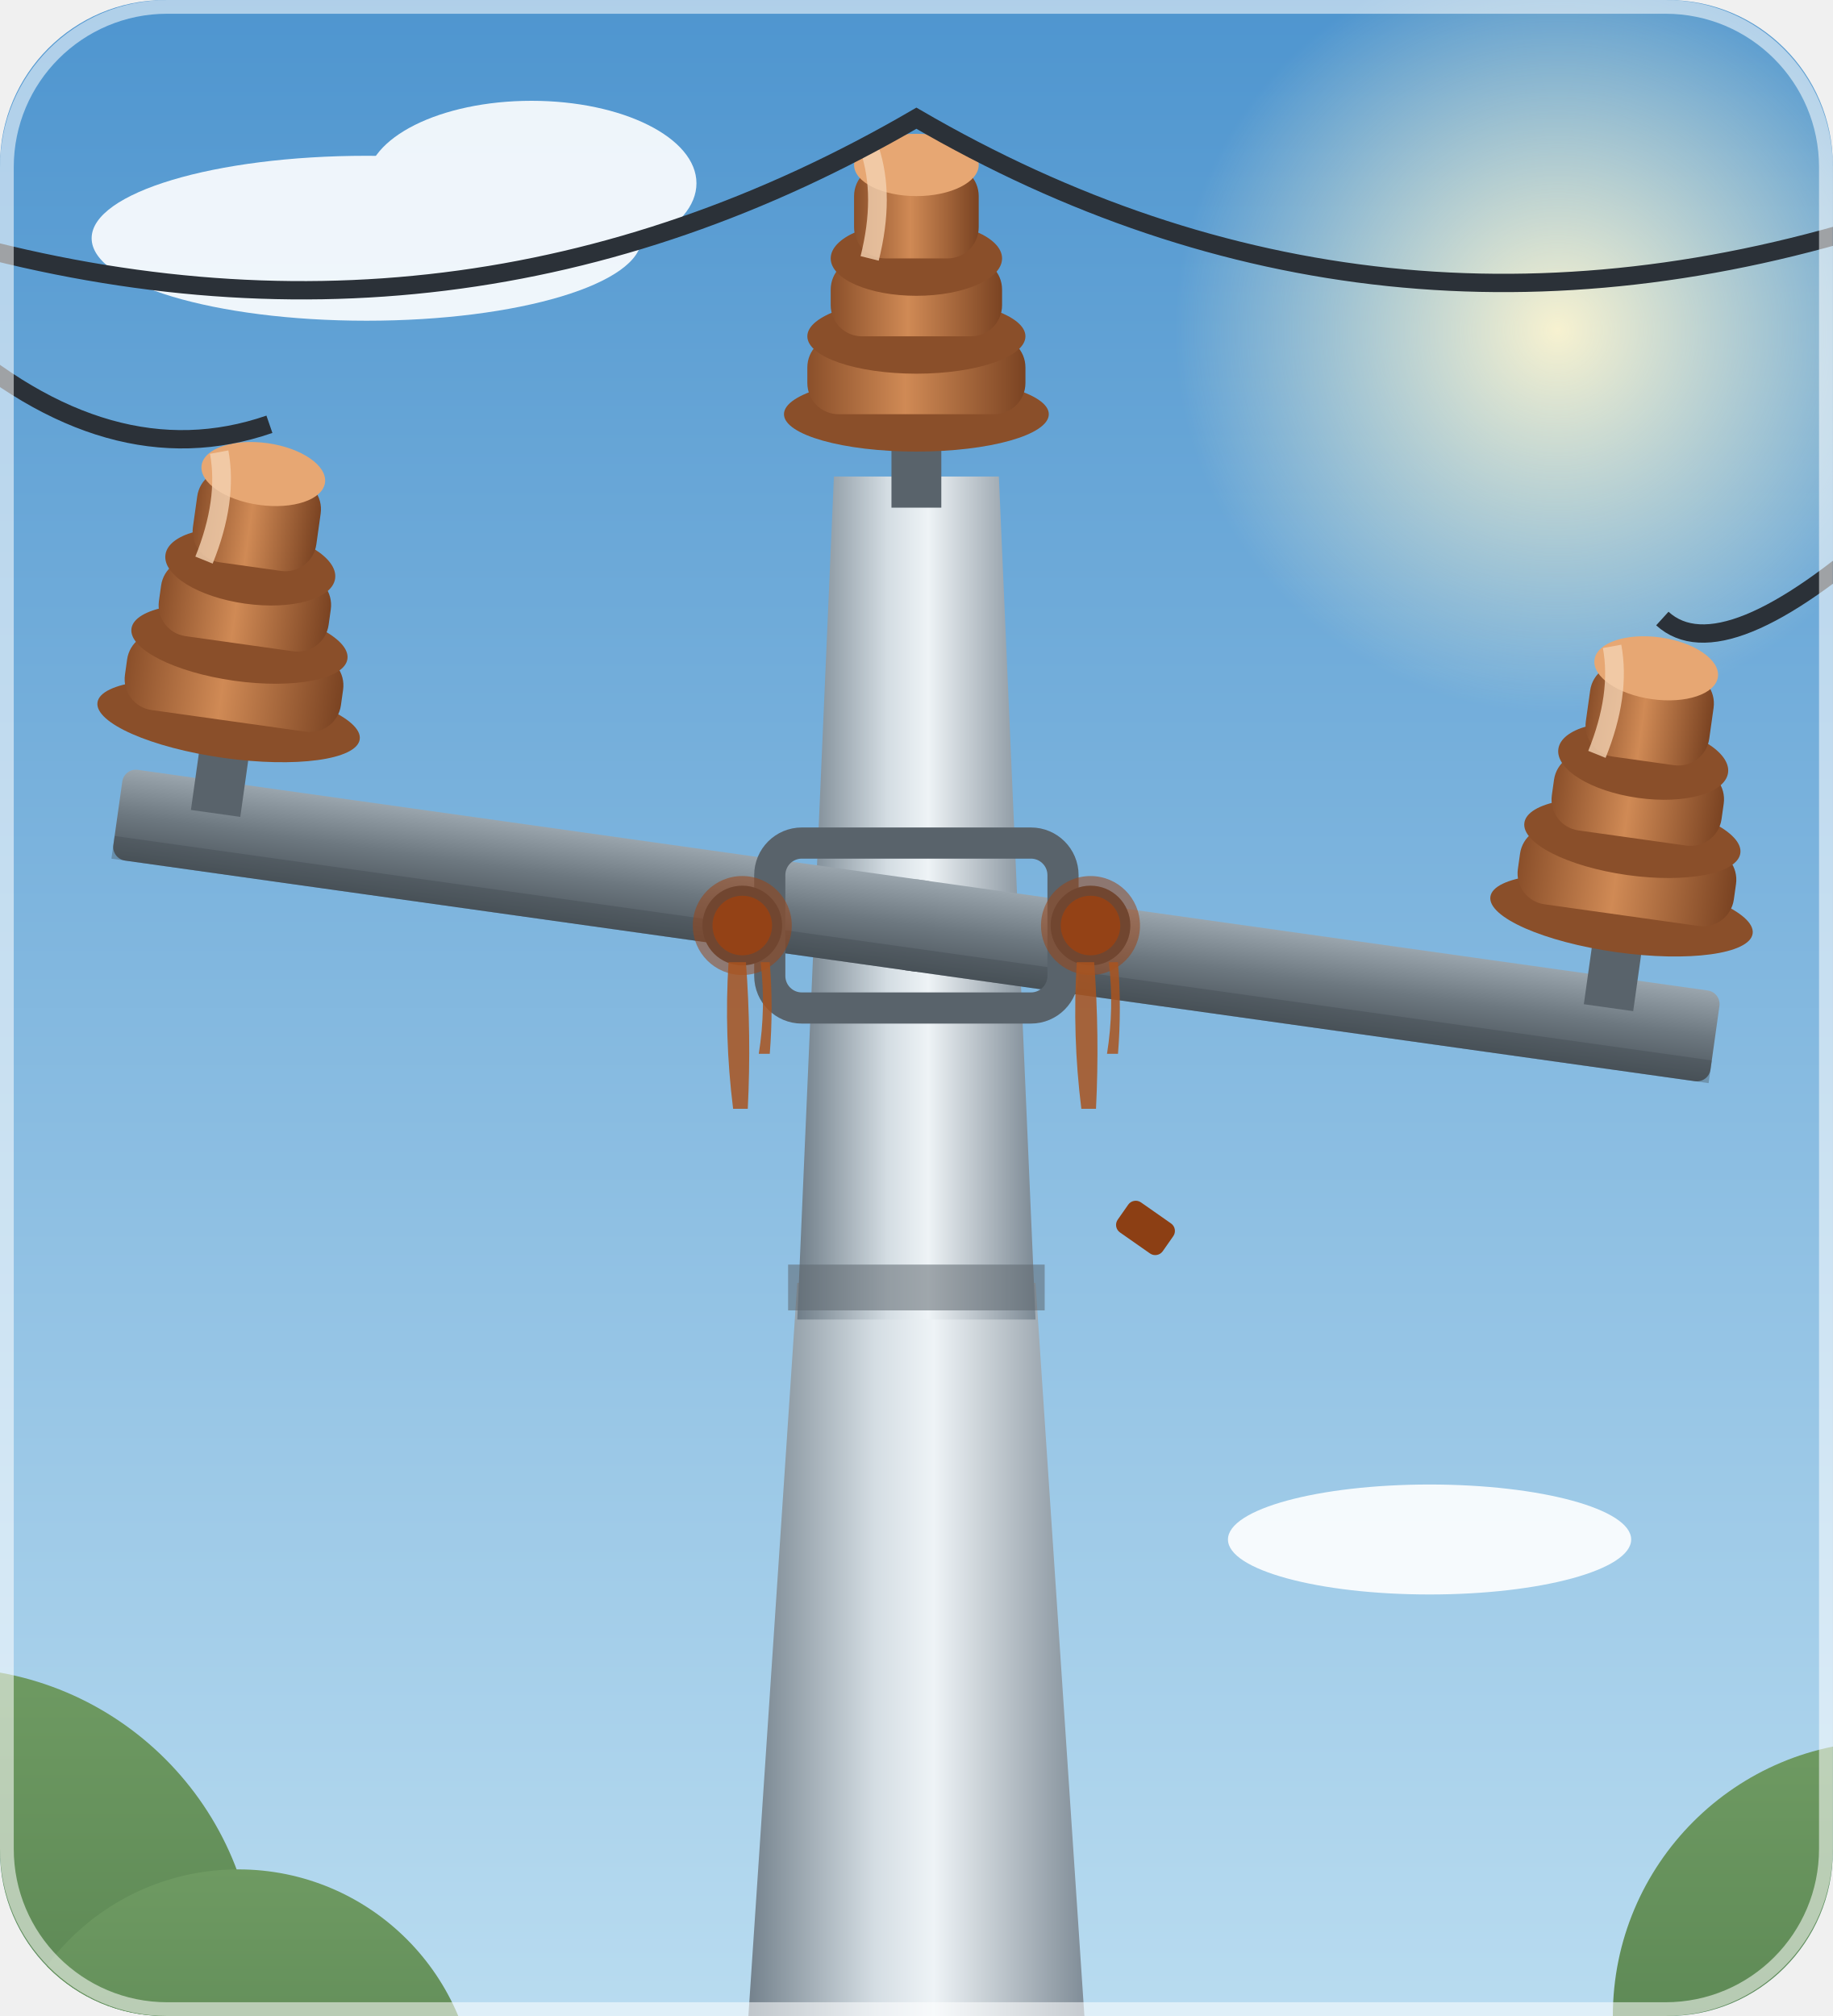
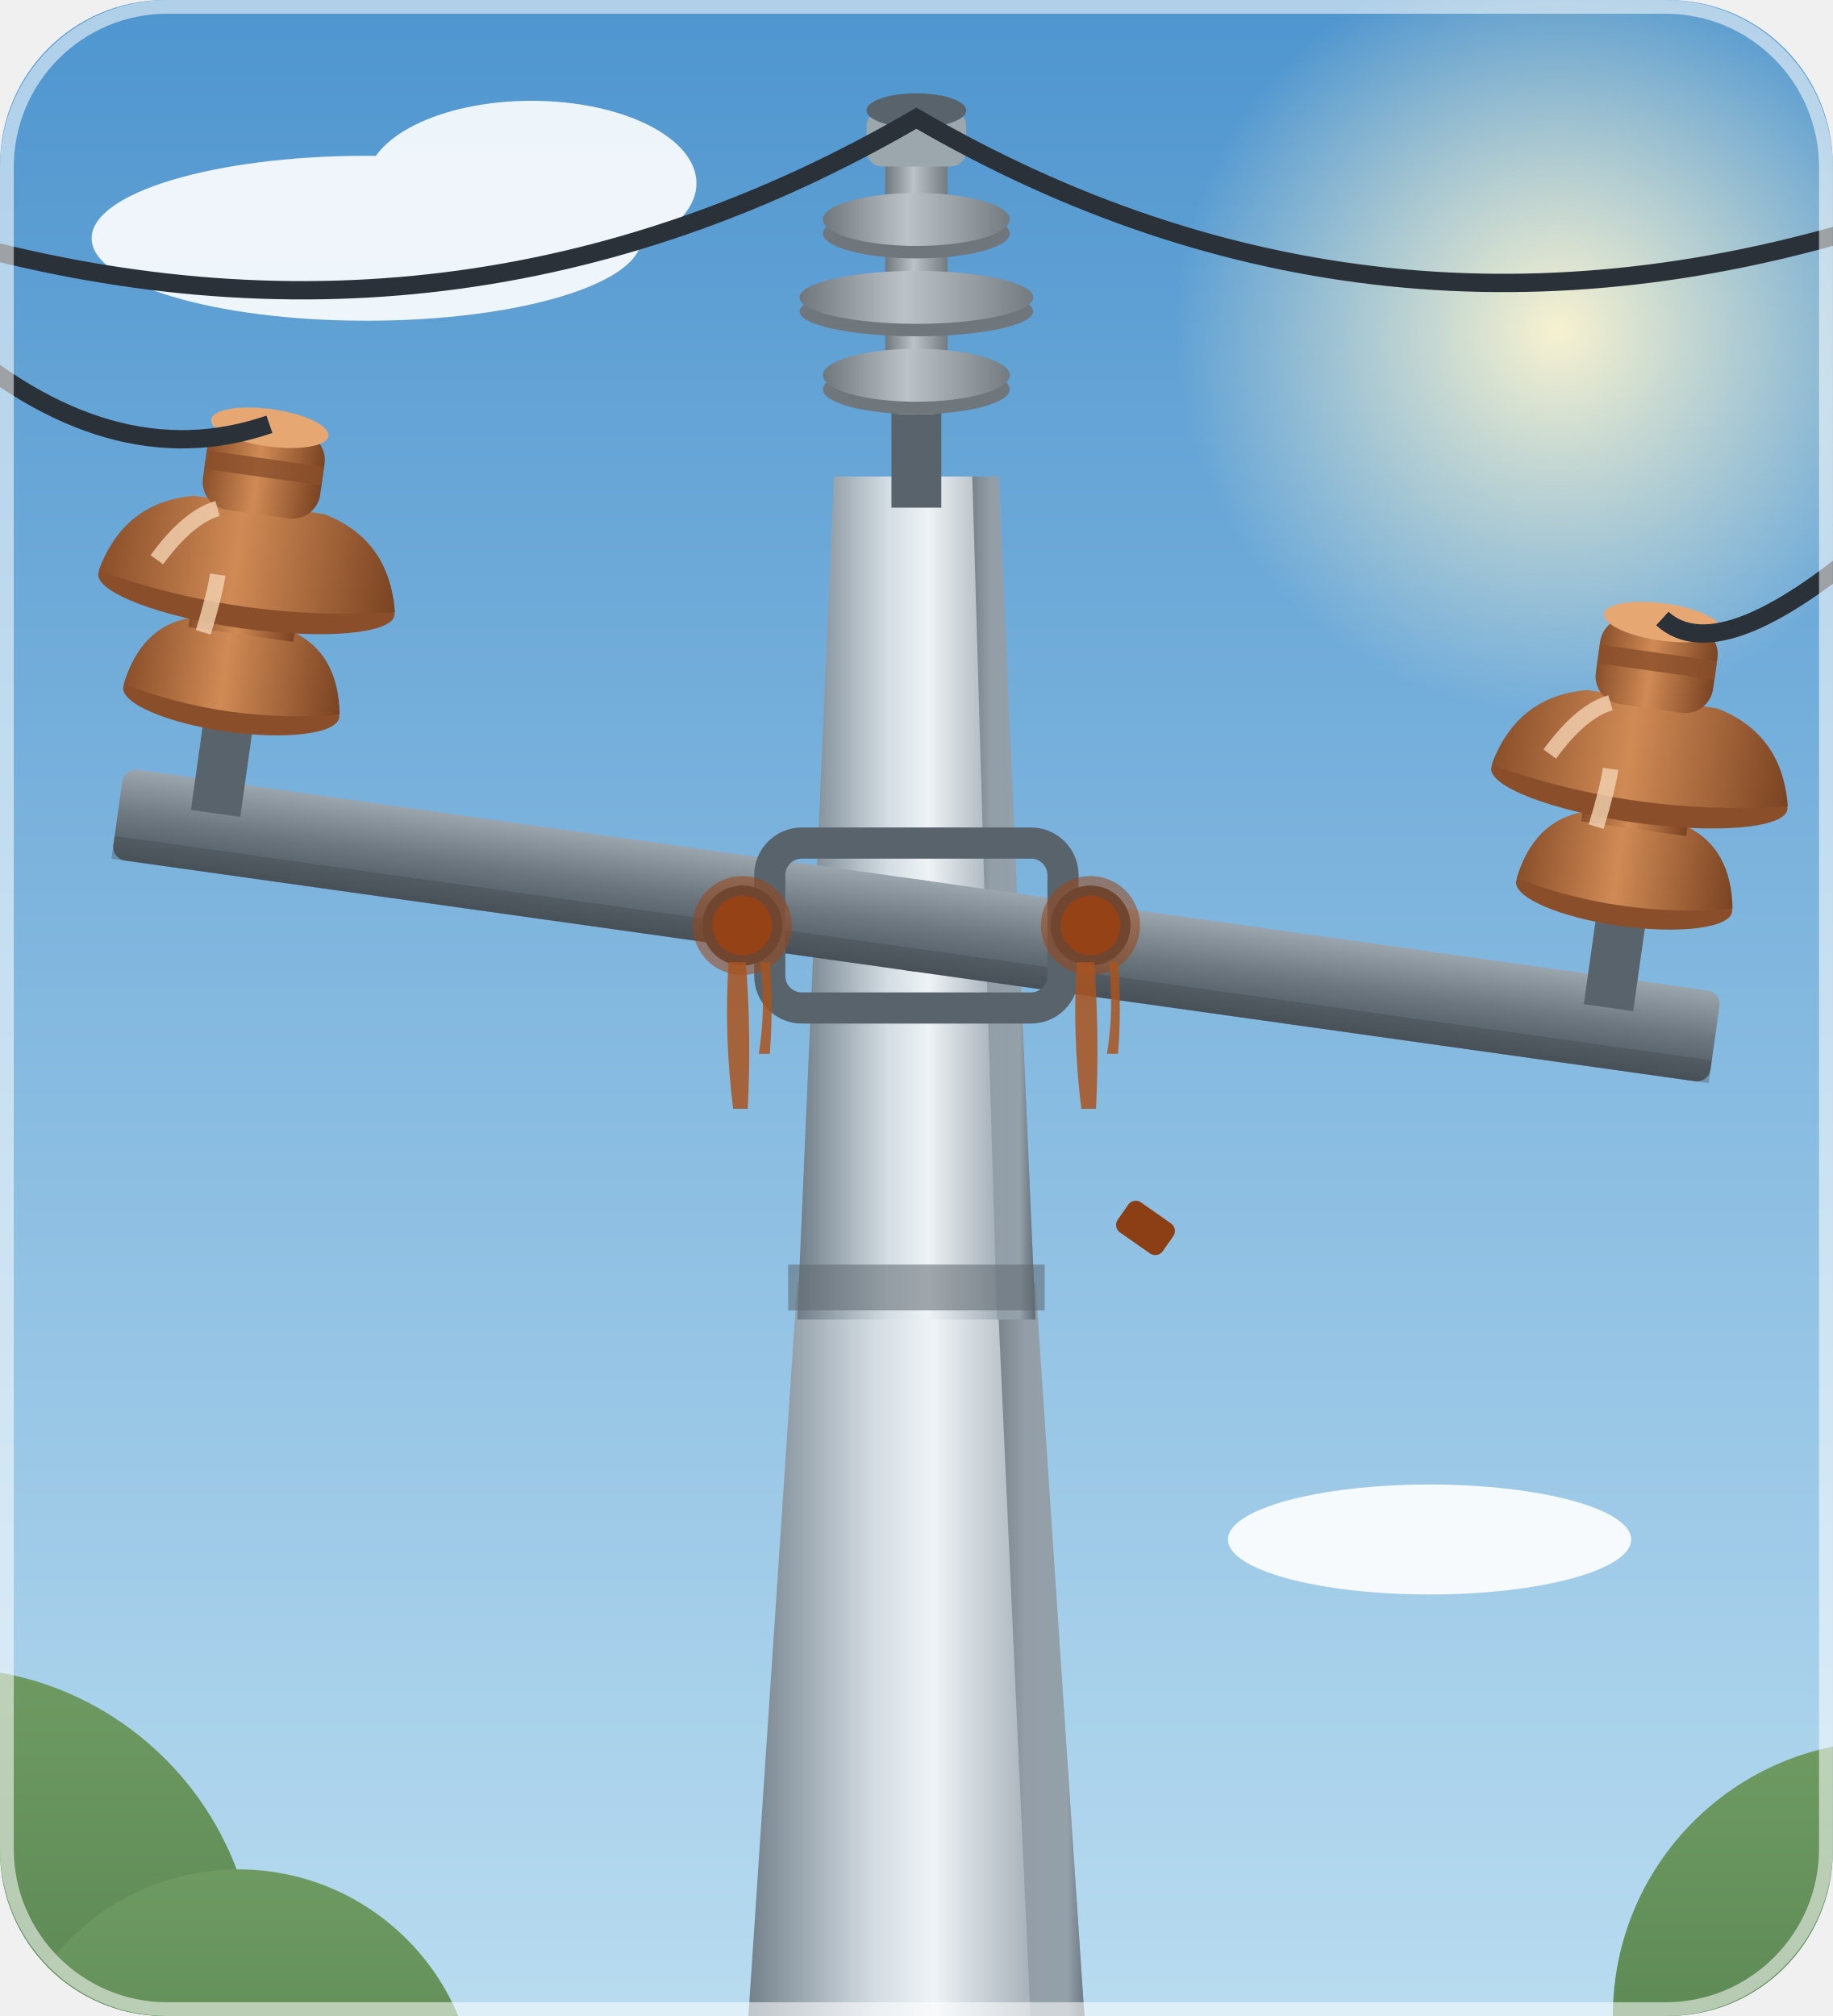
<svg xmlns="http://www.w3.org/2000/svg" viewBox="0 0 200 220" width="200" height="220">
  <defs>
    <linearGradient id="sky" x1="0" y1="0" x2="0" y2="1">
      <stop offset="0" stop-color="#8CC2E6" />
      <stop offset="0.75" stop-color="#DCEBF2" />
      <stop offset="1" stop-color="#F1F1E6" />
    </linearGradient>
    <linearGradient id="skyUp" x1="0" y1="0" x2="0" y2="1">
      <stop offset="0" stop-color="#4E95CF" />
      <stop offset="1" stop-color="#B9DCF0" />
    </linearGradient>
    <linearGradient id="skyGrey" x1="0" y1="0" x2="0" y2="1">
      <stop offset="0" stop-color="#8697A6" />
      <stop offset="1" stop-color="#D3DBE0" />
    </linearGradient>
    <linearGradient id="ground" x1="0" y1="0" x2="0" y2="1">
      <stop offset="0" stop-color="#B7A27A" />
      <stop offset="1" stop-color="#94805A" />
    </linearGradient>
    <linearGradient id="groundWet" x1="0" y1="0" x2="0" y2="1">
      <stop offset="0" stop-color="#8E7C5C" />
      <stop offset="1" stop-color="#6E5E43" />
    </linearGradient>
    <linearGradient id="grass" x1="0" y1="0" x2="0" y2="1">
      <stop offset="0" stop-color="#86AE5E" />
      <stop offset="1" stop-color="#5F8A42" />
    </linearGradient>
    <linearGradient id="trees" x1="0" y1="0" x2="0" y2="1">
      <stop offset="0" stop-color="#6E9A62" />
      <stop offset="1" stop-color="#4F7A4A" />
    </linearGradient>
    <linearGradient id="pcc" x1="0" y1="0" x2="1" y2="0">
      <stop offset="0" stop-color="#A29F96" />
      <stop offset="0.45" stop-color="#DAD7CF" />
      <stop offset="1" stop-color="#B3B0A7" />
    </linearGradient>
    <linearGradient id="pccSide" x1="0" y1="0" x2="1" y2="0">
      <stop offset="0" stop-color="#8E8B83" />
      <stop offset="1" stop-color="#77746D" />
    </linearGradient>
    <linearGradient id="steel" x1="0" y1="0" x2="1" y2="0">
      <stop offset="0" stop-color="#6F7D88" />
      <stop offset="0.38" stop-color="#D4DDE3" />
      <stop offset="0.55" stop-color="#EEF3F6" />
      <stop offset="1" stop-color="#7C8994" />
    </linearGradient>
-     <linearGradient id="steelDull" x1="0" y1="0" x2="1" y2="0">
-       <stop offset="0" stop-color="#6B6E70" />
-       <stop offset="0.45" stop-color="#A9ABA8" />
-       <stop offset="1" stop-color="#6E706F" />
+     <linearGradient id="steelWeb" x1="0" y1="0" x2="1" y2="0">
+       <stop offset="0" stop-color="#3F4A52" />
+       <stop offset="0.3" stop-color="#7F8C96" />
+       <stop offset="0.75" stop-color="#9AA6AF" />
+       <stop offset="1" stop-color="#4A555D" />
    </linearGradient>
    <linearGradient id="rust" x1="0" y1="0" x2="1" y2="1">
      <stop offset="0" stop-color="#C46A2B" />
      <stop offset="0.5" stop-color="#9A4517" />
      <stop offset="1" stop-color="#6E2E0E" />
    </linearGradient>
    <linearGradient id="rustLight" x1="0" y1="0" x2="0" y2="1">
      <stop offset="0" stop-color="#D98A45" stop-opacity="0.9" />
      <stop offset="1" stop-color="#A9541F" stop-opacity="0.2" />
    </linearGradient>
    <linearGradient id="core" x1="0" y1="0" x2="1" y2="0">
      <stop offset="0" stop-color="#8C887E" />
      <stop offset="0.5" stop-color="#ABA79C" />
      <stop offset="1" stop-color="#8C887E" />
    </linearGradient>
    <linearGradient id="void" x1="0" y1="0" x2="0" y2="1">
      <stop offset="0" stop-color="#2A241D" />
      <stop offset="1" stop-color="#4A3E31" />
    </linearGradient>
    <linearGradient id="muff" x1="0" y1="0" x2="1" y2="0">
      <stop offset="0" stop-color="#9F9A8E" />
      <stop offset="0.5" stop-color="#CFCABE" />
      <stop offset="1" stop-color="#A39E92" />
    </linearGradient>
    <linearGradient id="water" x1="0" y1="0" x2="0" y2="1">
      <stop offset="0" stop-color="#9DB8C6" />
      <stop offset="1" stop-color="#64849A" />
    </linearGradient>
    <linearGradient id="arm" x1="0" y1="0" x2="0" y2="1">
      <stop offset="0" stop-color="#9AA5AD" />
      <stop offset="0.5" stop-color="#6D7880" />
      <stop offset="1" stop-color="#4C555C" />
    </linearGradient>
    <linearGradient id="porc" x1="0" y1="0" x2="1" y2="0">
      <stop offset="0" stop-color="#8A4F2A" />
      <stop offset="0.45" stop-color="#D08A55" />
      <stop offset="1" stop-color="#7A4322" />
    </linearGradient>
    <linearGradient id="vest" x1="0" y1="0" x2="1" y2="0">
      <stop offset="0" stop-color="#E06D10" />
      <stop offset="0.5" stop-color="#FF8A2A" />
      <stop offset="1" stop-color="#D9640C" />
    </linearGradient>
    <linearGradient id="hive" x1="0" y1="0" x2="1" y2="0">
      <stop offset="0" stop-color="#6F6250" />
      <stop offset="0.5" stop-color="#B6A68A" />
      <stop offset="1" stop-color="#6F6250" />
    </linearGradient>
-     <linearGradient id="ladder" x1="0" y1="0" x2="1" y2="0">
-       <stop offset="0" stop-color="#D8DEE2" />
-       <stop offset="1" stop-color="#9CA6AD" />
+     <linearGradient id="poly" x1="0" y1="0" x2="1" y2="0">
+       <stop offset="0" stop-color="#6F777D" />
+       <stop offset="0.45" stop-color="#BCC3C8" />
+       <stop offset="1" stop-color="#737B81" />
    </linearGradient>
    <radialGradient id="sun" cx="0.5" cy="0.5" r="0.5">
      <stop offset="0" stop-color="#FFF6D0" stop-opacity="0.95" />
      <stop offset="1" stop-color="#FFF6D0" stop-opacity="0" />
    </radialGradient>
    <radialGradient id="shade" cx="0.5" cy="0.5" r="0.5">
      <stop offset="0" stop-color="#000000" stop-opacity="0.32" />
      <stop offset="1" stop-color="#000000" stop-opacity="0" />
    </radialGradient>
    <radialGradient id="soot" cx="0.5" cy="0.5" r="0.5">
      <stop offset="0" stop-color="#1E1A16" stop-opacity="0.75" />
      <stop offset="1" stop-color="#1E1A16" stop-opacity="0" />
    </radialGradient>
    <clipPath id="card">
      <rect x="0" y="0" width="200" height="220" rx="18" />
    </clipPath>
  </defs>
  <g clip-path="url(#card)">
    <rect width="200" height="220" fill="url(#skyUp)" />
    <circle cx="170" cy="36" r="42" fill="url(#sun)" />
    <g fill="#FFFFFF" opacity="0.9">
      <ellipse cx="40" cy="26" rx="30" ry="9" />
      <ellipse cx="58" cy="20" rx="18" ry="9" />
      <ellipse cx="156" cy="168" rx="22" ry="6" />
    </g>
    <g fill="url(#trees)">
      <circle cx="-6" cy="216" r="34" />
      <circle cx="26" cy="230" r="26" />
      <circle cx="206" cy="220" r="30" />
    </g>
-     <polygon points="81,230 119,230 113,140 87,140" fill="url(#steel)" />
-     <polygon points="87,144 113,144 109,52 91,52" fill="url(#steel)" />
-     <rect x="86" y="138" width="28" height="5" fill="#5E6870" opacity="0.55" />
+     <g class="pole-tube">
+       <polygon points="81,230 119,230 113,140 87,140" fill="url(#steel)" />
+       <polygon points="112.9,230 119,230 113,140 108.8,140" fill="url(#steelWeb)" opacity="0.55" />
+       <polygon points="87,144 113,144 109,52 91,52" fill="url(#steel)" />
+       <polygon points="108.8,144 113,144 109,52 106.1,52" fill="url(#steelWeb)" opacity="0.55" />
+       <rect x="86" y="138" width="28" height="5" fill="#5E6870" opacity="0.55" />
+     </g>
    <g transform="translate(100 52) rotate(0) scale(1.7)">
-       <rect x="-1.6" y="-4" width="3.2" height="6" fill="#59636B" />
-       <ellipse cx="0" cy="-4" rx="8.5" ry="2.4" fill="#8A4F2A" />
-       <rect x="-7.0" y="-9" width="14" height="5" rx="2" fill="url(#porc)" />
-       <ellipse cx="0" cy="-9" rx="7.0" ry="2.4" fill="#8A4F2A" />
-       <rect x="-5.5" y="-14" width="11" height="5" rx="2" fill="url(#porc)" />
-       <ellipse cx="0" cy="-14" rx="5.5" ry="2.4" fill="#8A4F2A" />
-       <rect x="-4.0" y="-20" width="8" height="6" rx="2" fill="url(#porc)" />
-       <ellipse cx="0" cy="-20" rx="4" ry="2" fill="#E7A773" />
-       <path d="M-3 -14 q1 -4 0 -7" stroke="#F4D2B2" stroke-width="1.2" fill="none" opacity="0.8" />
+       <rect x="-1.6" y="-5" width="3.2" height="7" fill="#59636B" />
+       <rect x="-2" y="-21" width="4" height="17" rx="1" fill="url(#poly)" />
+       <ellipse cx="0" cy="-5.6" rx="6" ry="1.6" fill="#6F777D" />
+       <ellipse cx="0" cy="-6.5" rx="6" ry="1.7" fill="url(#poly)" />
+       <ellipse cx="0" cy="-10.6" rx="7.5" ry="1.6" fill="#6F777D" />
+       <ellipse cx="0" cy="-11.5" rx="7.5" ry="1.7" fill="url(#poly)" />
+       <ellipse cx="0" cy="-15.6" rx="6" ry="1.6" fill="#6F777D" />
+       <ellipse cx="0" cy="-16.5" rx="6" ry="1.7" fill="url(#poly)" />
+       <rect x="-3.2" y="-23.5" width="6.4" height="3.6" rx="1" fill="#9CA6AD" />
+       <ellipse cx="0" cy="-23.5" rx="3.2" ry="1.1" fill="#59636B" />
    </g>
    <path d="M-6 26 Q 50 42 100 12.9 Q 150 42 206 24" stroke="#2B3138" stroke-width="2" fill="none" />
    <g transform="rotate(8 100 101)">
      <rect x="98" y="96" width="90" height="10" rx="1.5" fill="url(#arm)" />
      <rect x="12" y="96" width="90" height="10" rx="1.5" fill="url(#arm)" />
      <rect x="12" y="103.5" width="176" height="2.5" fill="#3E474E" opacity="0.35" />
    </g>
    <rect x="84" y="92" width="32" height="18" rx="3.5" fill="none" stroke="#59636B" stroke-width="3.4" />
+     <circle cx="81" cy="101" r="3.8" fill="#C9D1D6" stroke="#3E474E" stroke-width="1.1" />
+     <circle cx="119" cy="101" r="3.8" fill="#C9D1D6" stroke="#3E474E" stroke-width="1.1" />
    <circle cx="81" cy="101" r="3.8" fill="#8C3F14" stroke="#3E474E" stroke-width="1.1" />
-     <circle cx="119" cy="101" r="3.8" fill="#8C3F14" stroke="#3E474E" stroke-width="1.1" />
    <circle cx="81" cy="101" r="5.4" fill="#9A4517" opacity="0.55" />
    <path d="M79.5 105 q-0.5 8 0.5 16 l1.6 0 q0.4 -8 -0.2 -16 Z M83 105 q0.6 5 -0.2 10 l1.2 0 q0.4 -5 0 -10 Z" fill="#A9541F" opacity="0.85" />
+     <circle cx="119" cy="101" r="3.8" fill="#8C3F14" stroke="#3E474E" stroke-width="1.1" />
    <circle cx="119" cy="101" r="5.4" fill="#9A4517" opacity="0.55" />
    <path d="M117.5 105 q-0.5 8 0.5 16 l1.6 0 q0.4 -8 -0.2 -16 Z M121 105 q0.6 5 -0.2 10 l1.2 0 q0.4 -5 0 -10 Z" fill="#A9541F" opacity="0.85" />
    <rect x="122" y="132" width="6" height="4" rx="1" fill="#8C3F14" transform="rotate(35 125 134)" />
    <g transform="translate(24 85.4) rotate(8) scale(1.7)">
-       <rect x="-1.6" y="-4" width="3.2" height="6" fill="#59636B" />
-       <ellipse cx="0" cy="-4" rx="8.5" ry="2.4" fill="#8A4F2A" />
-       <rect x="-7.0" y="-9" width="14" height="5" rx="2" fill="url(#porc)" />
-       <ellipse cx="0" cy="-9" rx="7.0" ry="2.4" fill="#8A4F2A" />
-       <rect x="-5.5" y="-14" width="11" height="5" rx="2" fill="url(#porc)" />
-       <ellipse cx="0" cy="-14" rx="5.5" ry="2.4" fill="#8A4F2A" />
-       <rect x="-4.0" y="-20" width="8" height="6" rx="2" fill="url(#porc)" />
-       <ellipse cx="0" cy="-20" rx="4" ry="2" fill="#E7A773" />
-       <path d="M-3 -14 q1 -4 0 -7" stroke="#F4D2B2" stroke-width="1.2" fill="none" opacity="0.8" />
+       <rect x="-1.6" y="-5" width="3.2" height="7" fill="#59636B" />
+       <ellipse cx="0" cy="-5.2" rx="7" ry="1.9" fill="#8A4F2A" />
+       <path d="M-7 -5.4 Q-6.4 -9.2 -3.4 -10.2 L3.4 -10.2 Q6.4 -9.2 7 -5.4 Q0 -3.8 -7 -5.4 Z" fill="url(#porc)" />
+       <rect x="-3.4" y="-14" width="6.8" height="4.4" fill="url(#porc)" />
+       <ellipse cx="0" cy="-12.2" rx="9.6" ry="2.2" fill="#8A4F2A" />
+       <path d="M-9.6 -12.4 Q-8.6 -17 -4.2 -18 L4.2 -18 Q8.6 -17 9.6 -12.4 Q0 -10.4 -9.6 -12.4 Z" fill="url(#porc)" />
+       <rect x="-3.8" y="-23" width="7.6" height="5.6" rx="1.8" fill="url(#porc)" />
+       <rect x="-3.8" y="-21" width="7.6" height="1.2" fill="#8A4F2A" opacity="0.8" />
+       <ellipse cx="0" cy="-23" rx="3.8" ry="1.2" fill="#E7A773" />
+       <path d="M-6 -13.6 q1.6 -3 3.4 -3.8 M-2.4 -9.4 q0.4 -2.6 0.4 -3.8" stroke="#F4D2B2" stroke-width="1" fill="none" opacity="0.8" />
    </g>
    <g transform="translate(176 106.6) rotate(8) scale(1.7)">
-       <rect x="-1.6" y="-4" width="3.2" height="6" fill="#59636B" />
-       <ellipse cx="0" cy="-4" rx="8.5" ry="2.4" fill="#8A4F2A" />
-       <rect x="-7.0" y="-9" width="14" height="5" rx="2" fill="url(#porc)" />
-       <ellipse cx="0" cy="-9" rx="7.0" ry="2.4" fill="#8A4F2A" />
-       <rect x="-5.5" y="-14" width="11" height="5" rx="2" fill="url(#porc)" />
-       <ellipse cx="0" cy="-14" rx="5.5" ry="2.4" fill="#8A4F2A" />
-       <rect x="-4.0" y="-20" width="8" height="6" rx="2" fill="url(#porc)" />
-       <ellipse cx="0" cy="-20" rx="4" ry="2" fill="#E7A773" />
-       <path d="M-3 -14 q1 -4 0 -7" stroke="#F4D2B2" stroke-width="1.2" fill="none" opacity="0.8" />
+       <rect x="-1.6" y="-5" width="3.2" height="7" fill="#59636B" />
+       <ellipse cx="0" cy="-5.2" rx="7" ry="1.9" fill="#8A4F2A" />
+       <path d="M-7 -5.4 Q-6.4 -9.2 -3.4 -10.2 L3.4 -10.2 Q6.4 -9.2 7 -5.4 Q0 -3.8 -7 -5.4 Z" fill="url(#porc)" />
+       <rect x="-3.4" y="-14" width="6.8" height="4.4" fill="url(#porc)" />
+       <ellipse cx="0" cy="-12.2" rx="9.6" ry="2.2" fill="#8A4F2A" />
+       <path d="M-9.6 -12.4 Q-8.6 -17 -4.2 -18 L4.2 -18 Q8.6 -17 9.6 -12.4 Q0 -10.4 -9.6 -12.4 Z" fill="url(#porc)" />
+       <rect x="-3.8" y="-23" width="7.6" height="5.6" rx="1.8" fill="url(#porc)" />
+       <rect x="-3.8" y="-21" width="7.6" height="1.2" fill="#8A4F2A" opacity="0.8" />
+       <ellipse cx="0" cy="-23" rx="3.8" ry="1.2" fill="#E7A773" />
+       <path d="M-6 -13.6 q1.6 -3 3.4 -3.8 M-2.4 -9.4 q0.4 -2.6 0.4 -3.8" stroke="#F4D2B2" stroke-width="1" fill="none" opacity="0.8" />
    </g>
    <path d="M-6 36.3 Q 12 52.3 29.4 46.3" stroke="#2B3138" stroke-width="2" fill="none" />
    <path d="M181.4 67.5 Q 188 73.5 206 57.5" stroke="#2B3138" stroke-width="2" fill="none" />
  </g>
  <rect x="0.75" y="0.75" width="198.5" height="218.5" rx="17.5" fill="none" stroke="#FFFFFF" stroke-opacity="0.55" stroke-width="1.5" />
</svg>
